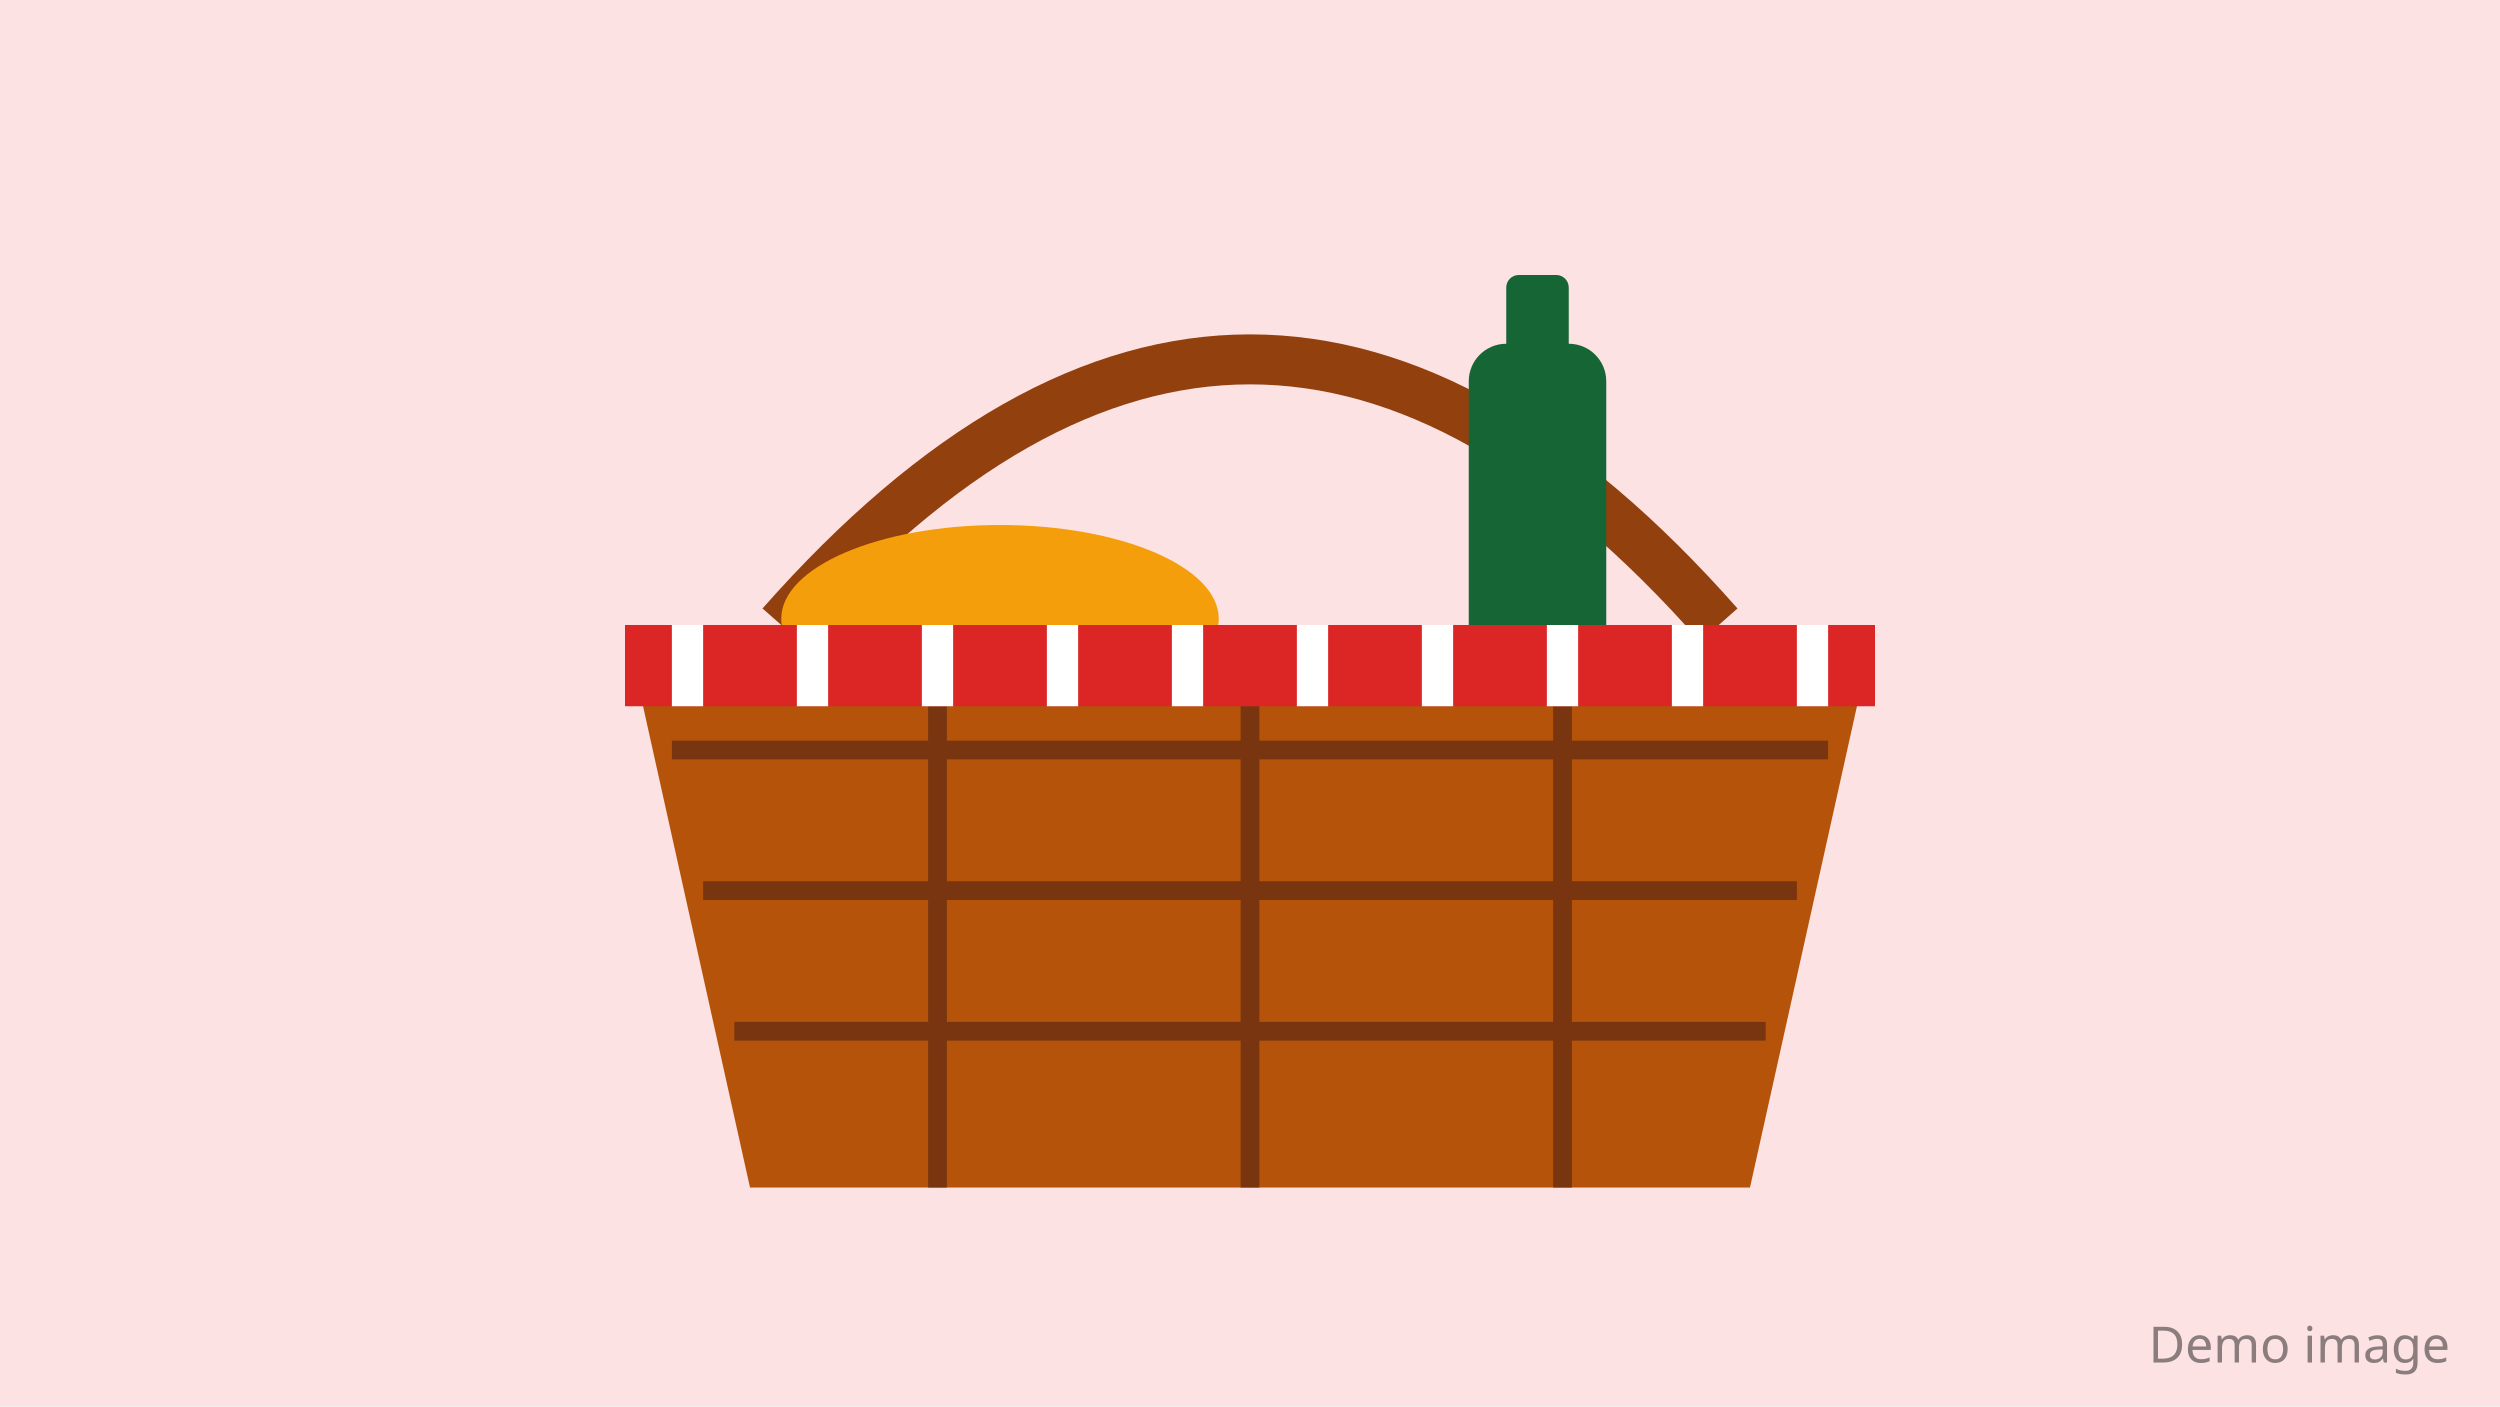
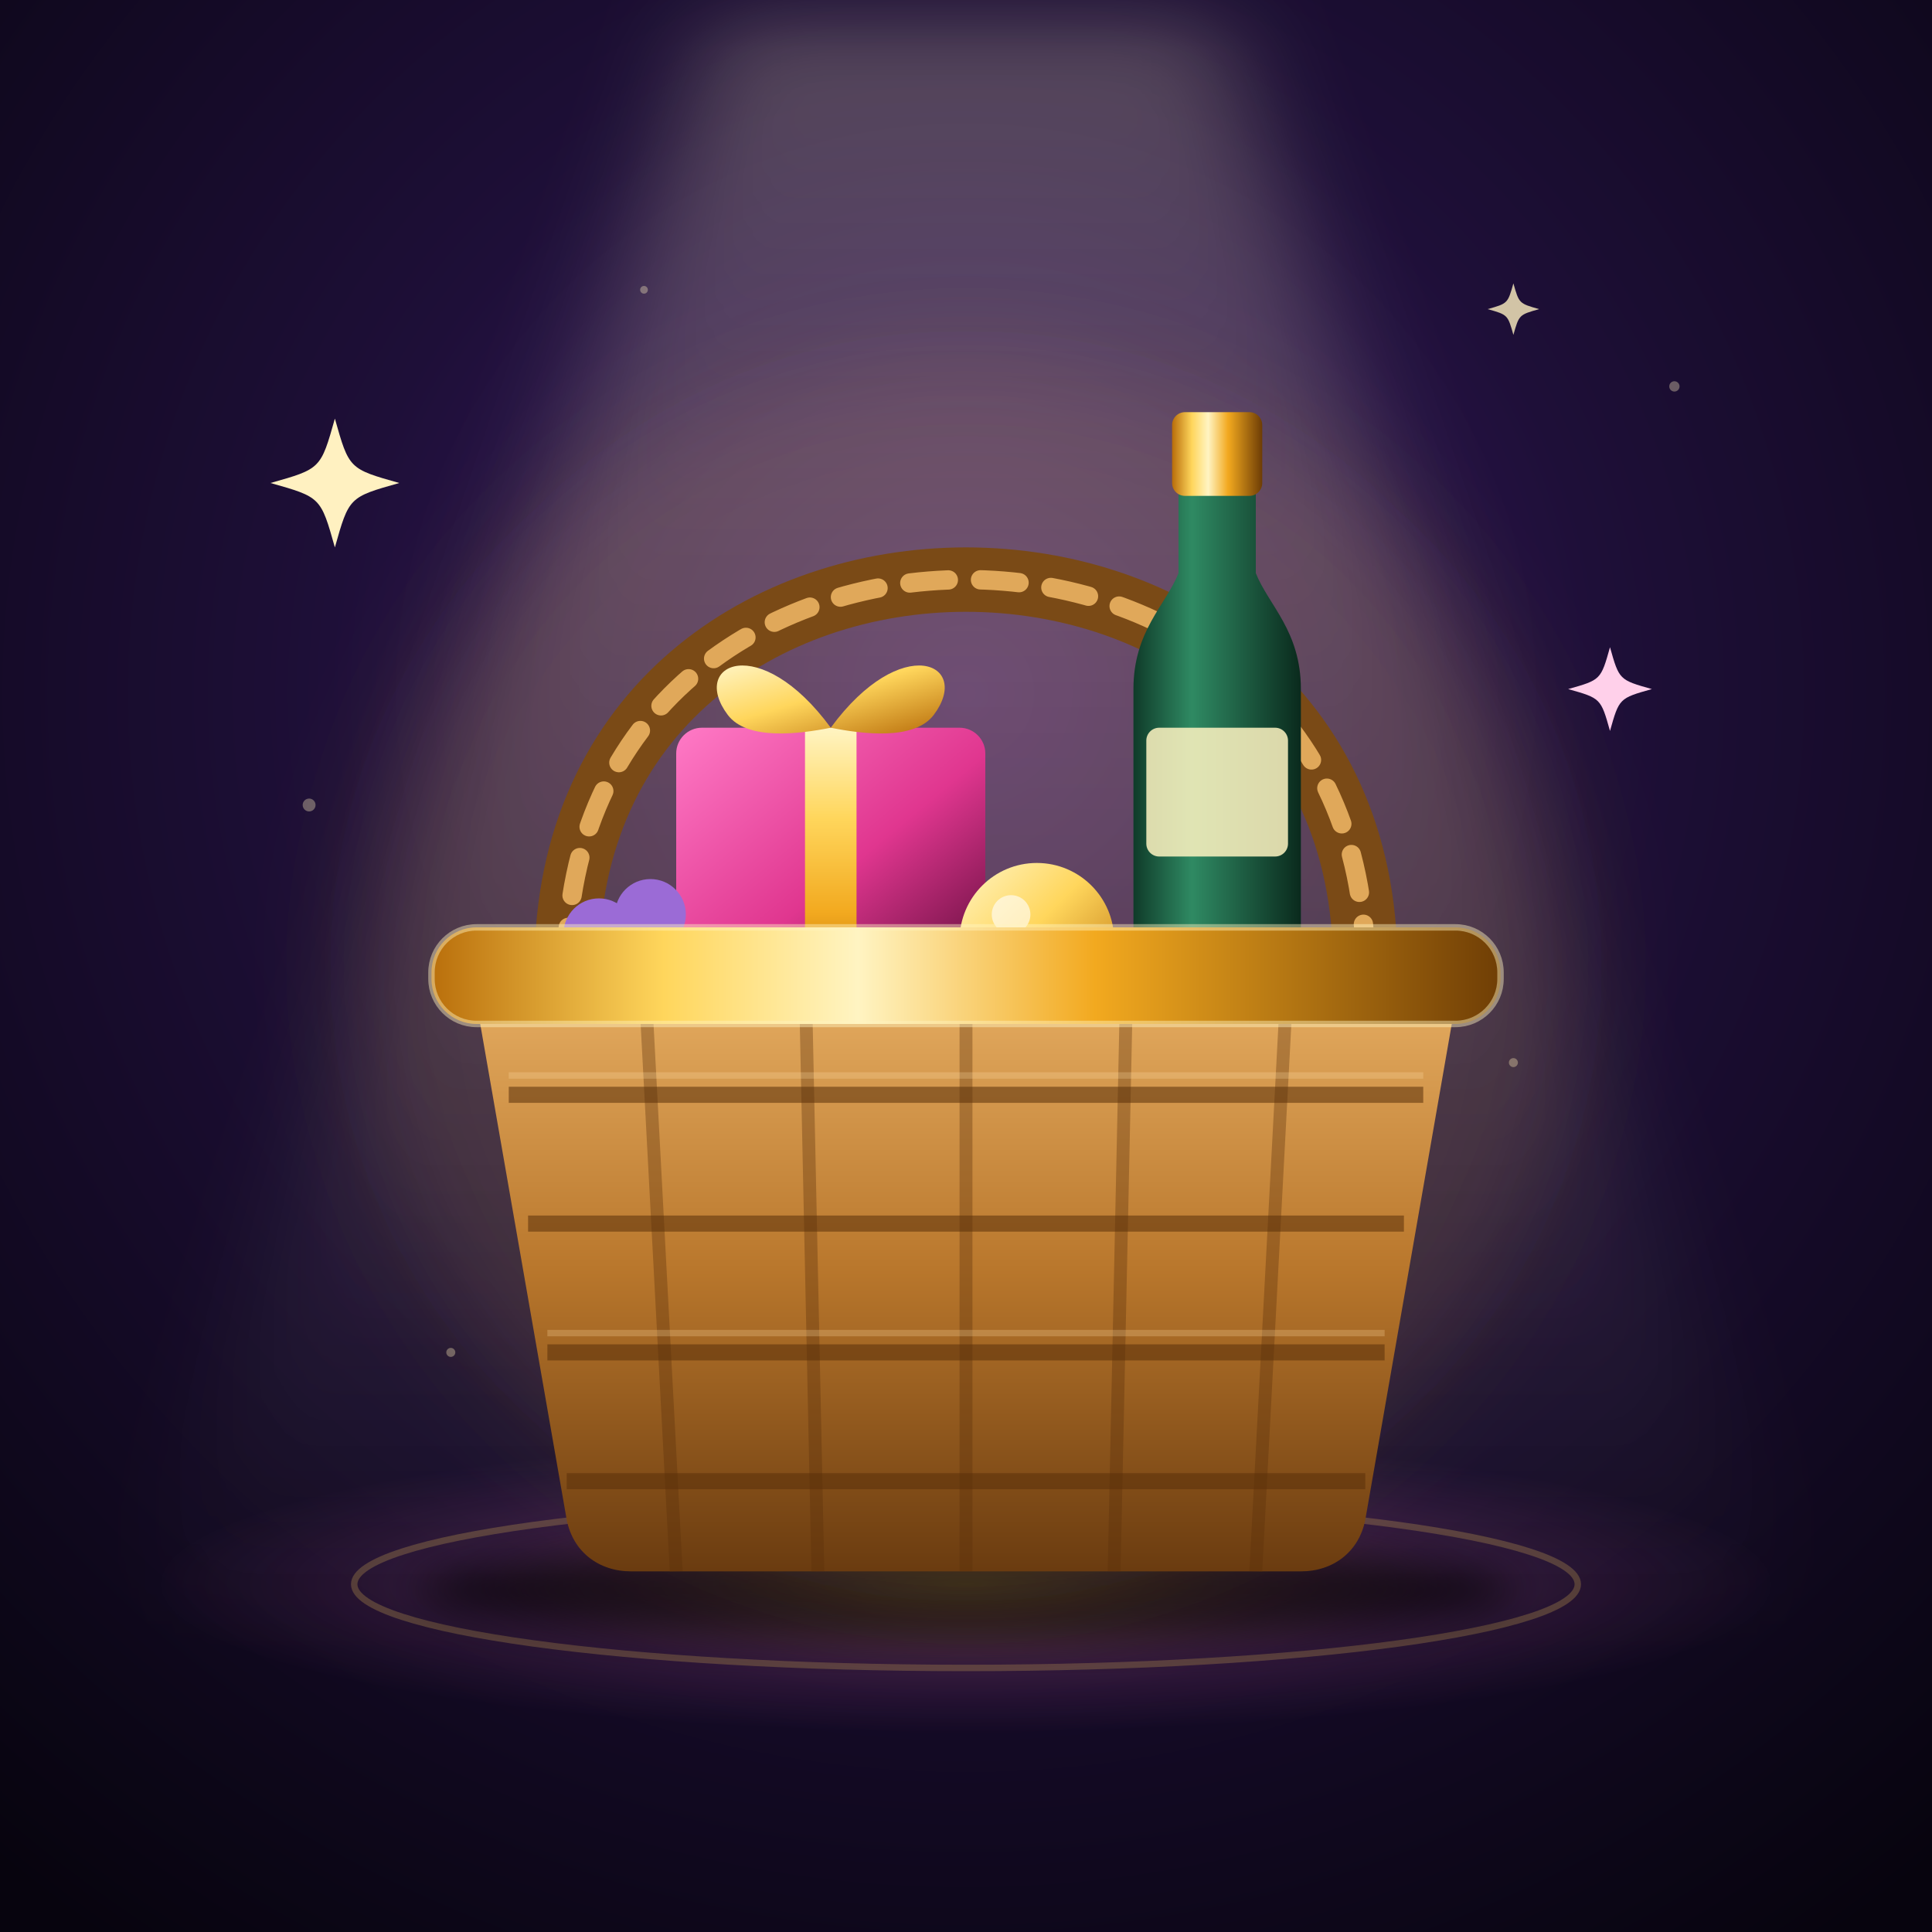
- <svg xmlns="http://www.w3.org/2000/svg" viewBox="0 0 800 450" role="img" aria-label="A picnic hamper (demo image)">
-   <rect width="800" height="450" fill="#fde2e4" />
-   <path d="M250 200 q150 -170 300 0" fill="none" stroke="#92400e" stroke-width="16" />
-   <rect x="470" y="110" width="44" height="120" rx="12" fill="#166534" />
-   <rect x="482" y="88" width="20" height="30" rx="4" fill="#166534" />
-   <ellipse cx="320" cy="198" rx="70" ry="30" fill="#f59e0b" />
-   <path d="M200 200 h400 l-40 180 h-320 Z" fill="#b45309" />
-   <path d="M215 240 h370 M225 285 h350 M235 330 h330 M300 200 v180 M400 200 v180 M500 200 v180" stroke="#78350f" stroke-width="6" />
-   <path d="M200 200 h400 v26 h-400 Z" fill="#dc2626" />
-   <path d="M220 200 v26 M260 200 v26 M300 200 v26 M340 200 v26 M380 200 v26 M420 200 v26 M460 200 v26 M500 200 v26 M540 200 v26 M580 200 v26" stroke="#ffffff" stroke-width="10" />
-   <text x="784" y="436" fill="#000" fill-opacity="0.45" font-family="system-ui, sans-serif" font-size="16" text-anchor="end">Demo image</text>
+ <svg xmlns="http://www.w3.org/2000/svg" viewBox="0 0 600 600" width="600" height="600">
+   <defs>
+     <radialGradient id="bg" cx="50%" cy="36%" r="78%">
+       <stop offset="0" stop-color="#3f1d6b" />
+       <stop offset="0.42" stop-color="#1e0f38" />
+       <stop offset="1" stop-color="#07040e" />
+     </radialGradient>
+     <linearGradient id="beam" x1="0" y1="0" x2="0" y2="1">
+       <stop offset="0" stop-color="#fff1c8" stop-opacity="0.26" />
+       <stop offset="1" stop-color="#fff1c8" stop-opacity="0" />
+     </linearGradient>
+     <radialGradient id="floor" cx="50%" cy="50%" r="50%">
+       <stop offset="0" stop-color="#ffc94a" stop-opacity="0.42" />
+       <stop offset="0.6" stop-color="#ff7ac6" stop-opacity="0.12" />
+       <stop offset="1" stop-color="#ff7ac6" stop-opacity="0" />
+     </radialGradient>
+     <linearGradient id="gV" x1="0" y1="0" x2="0" y2="1">
+       <stop offset="0" stop-color="#fff4c2" />
+       <stop offset="0.35" stop-color="#ffd65c" />
+       <stop offset="0.72" stop-color="#f2a91f" />
+       <stop offset="1" stop-color="#b86d0a" />
+     </linearGradient>
+     <linearGradient id="gH" x1="0" y1="0" x2="1" y2="0">
+       <stop offset="0" stop-color="#b86d0a" />
+       <stop offset="0.22" stop-color="#ffd65c" />
+       <stop offset="0.4" stop-color="#fff4c2" />
+       <stop offset="0.62" stop-color="#f2a91f" />
+       <stop offset="1" stop-color="#6e3d05" />
+     </linearGradient>
+     <linearGradient id="gD" x1="0" y1="0" x2="1" y2="1">
+       <stop offset="0" stop-color="#fff4c2" />
+       <stop offset="0.45" stop-color="#ffd65c" />
+       <stop offset="1" stop-color="#b86d0a" />
+     </linearGradient>
+     <linearGradient id="pV" x1="0" y1="0" x2="0" y2="1">
+       <stop offset="0" stop-color="#ffd0ea" />
+       <stop offset="0.4" stop-color="#ff7ac6" />
+       <stop offset="1" stop-color="#9c1460" />
+     </linearGradient>
+     <linearGradient id="pD" x1="0" y1="0" x2="1" y2="1">
+       <stop offset="0" stop-color="#ff7ac6" />
+       <stop offset="0.55" stop-color="#e0368f" />
+       <stop offset="1" stop-color="#5a0b37" />
+     </linearGradient>
+     <linearGradient id="dark" x1="0" y1="0" x2="0" y2="1">
+       <stop offset="0" stop-color="#4a3a63" />
+       <stop offset="0.5" stop-color="#241a35" />
+       <stop offset="1" stop-color="#110b1b" />
+     </linearGradient>
+     <linearGradient id="shine" x1="0" y1="0" x2="0" y2="1">
+       <stop offset="0" stop-color="#ffffff" stop-opacity="0.6" />
+       <stop offset="1" stop-color="#ffffff" stop-opacity="0" />
+     </linearGradient>
+     <filter id="blur" x="-30%" y="-30%" width="160%" height="160%">
+       <feGaussianBlur stdDeviation="16" />
+     </filter>
+     <filter id="blur6" x="-30%" y="-30%" width="160%" height="160%">
+       <feGaussianBlur stdDeviation="6" />
+     </filter>
+   </defs>
+   <rect width="600" height="600" fill="url(#bg)" />
+   <path d="M232 -20H368L560 512H40Z" fill="url(#beam)" filter="url(#blur)" />
+   <ellipse cx="300" cy="492" rx="250" ry="46" fill="url(#floor)" />
+   <ellipse cx="300" cy="492" rx="190" ry="26" fill="none" stroke="#ffd65c" stroke-opacity="0.22" stroke-width="2" />
+   <ellipse cx="300" cy="494" rx="170" ry="16" fill="#000" fill-opacity="0.6" filter="url(#blur6)" />
+   <g fill="#fff1c1" fill-opacity="0.35">
+     <circle cx="96" cy="250" r="2" />
+     <circle cx="520" cy="120" r="1.6" />
+     <circle cx="470" cy="330" r="1.4" />
+     <circle cx="140" cy="420" r="1.4" />
+     <circle cx="200" cy="90" r="1.2" />
+   </g>
+   <circle cx="300" cy="300" r="190" fill="#ffc94a" fill-opacity="0.12" filter="url(#blur)" />
+   <path d="M176 300C176 140 424 140 424 300" fill="none" stroke="#7a4a16" stroke-width="20" stroke-linecap="round" />
+   <path d="M176 300C176 140 424 140 424 300" fill="none" stroke="#e0a85a" stroke-width="6" stroke-dasharray="12 10" stroke-linecap="round" />
+   <linearGradient id="glassbottle" x1="0" y1="0" x2="1" y2="0">
+     <stop offset="0" stop-color="#0f3b29" />
+     <stop offset="0.35" stop-color="#2f8a63" />
+     <stop offset="1" stop-color="#0a2a1d" />
+   </linearGradient>
+   <path d="M352 300V214C352 196 362 188 366 178V140H390V178C394 188 404 196 404 214V300Z" fill="url(#glassbottle)" />
+   <rect x="364" y="128" width="28" height="26" rx="4" fill="url(#gH)" />
+   <rect x="356" y="226" width="44" height="40" rx="4" fill="#fff4c2" fill-opacity="0.85" />
+   <rect x="210" y="226" width="96" height="80" rx="8" fill="url(#pD)" />
+   <rect x="250" y="226" width="16" height="80" fill="url(#gV)" />
+   <path d="M258 226C236 196 214 206 226 222C232 230 248 228 258 226C268 228 284 230 290 222C302 206 280 196 258 226Z" fill="url(#gD)" />
+   <circle cx="322" cy="292" r="24" fill="url(#gD)" />
+   <circle cx="314" cy="284" r="6" fill="#ffffff" fill-opacity="0.6" />
+   <g fill="#9b6bd6">
+     <circle cx="186" cy="290" r="11" />
+     <circle cx="202" cy="284" r="11" />
+     <circle cx="194" cy="300" r="11" />
+   </g>
+   <linearGradient id="wicker" x1="0" y1="0" x2="0" y2="1">
+     <stop offset="0" stop-color="#e8b065" />
+     <stop offset="0.5" stop-color="#b9772c" />
+     <stop offset="1" stop-color="#6b3c10" />
+   </linearGradient>
+   <path d="M146 300H454L424 472C422 482 414 488 404 488H196C186 488 178 482 176 472Z" fill="url(#wicker)" />
+   <path d="M158 340H442M164 380H436M170 420H430M176 460H424" stroke="#5a300a" stroke-opacity="0.55" stroke-width="5" />
+   <path d="M200 300L210 488M250 300L254 488M300 300V488M350 300L346 488M400 300L390 488" stroke="#5a300a" stroke-opacity="0.35" stroke-width="4" />
+   <path d="M158 340H442M170 420H430" stroke="#ffe0a8" stroke-opacity="0.25" stroke-width="2" transform="translate(0 -6)" />
+   <rect x="134" y="288" width="332" height="30" rx="14" fill="url(#gH)" />
+   <rect x="134" y="288" width="332" height="30" rx="14" fill="none" stroke="#fff4c2" stroke-opacity="0.45" stroke-width="2" />
+   <path d="M104 130C108.4 145.6 108.4 145.6 124 150C108.4 154.4 108.4 154.4 104 170C99.6 154.4 99.6 154.4 84 150C99.6 145.6 99.6 145.6 104 130Z" fill="#fff1c1" fill-opacity="1" />
+   <path d="M500 201C502.86 211.14 502.86 211.14 513 214C502.86 216.86 502.86 216.86 500 227C497.14 216.86 497.14 216.86 487 214C497.14 211.14 497.14 211.14 500 201Z" fill="#ffd0ea" fill-opacity="1" />
+   <path d="M470 88C471.76 94.24 471.76 94.24 478 96C471.76 97.76 471.76 97.76 470 104C468.24 97.76 468.24 97.76 462 96C468.24 94.24 468.24 94.24 470 88Z" fill="#fff1c1" fill-opacity="0.8" />
</svg>
